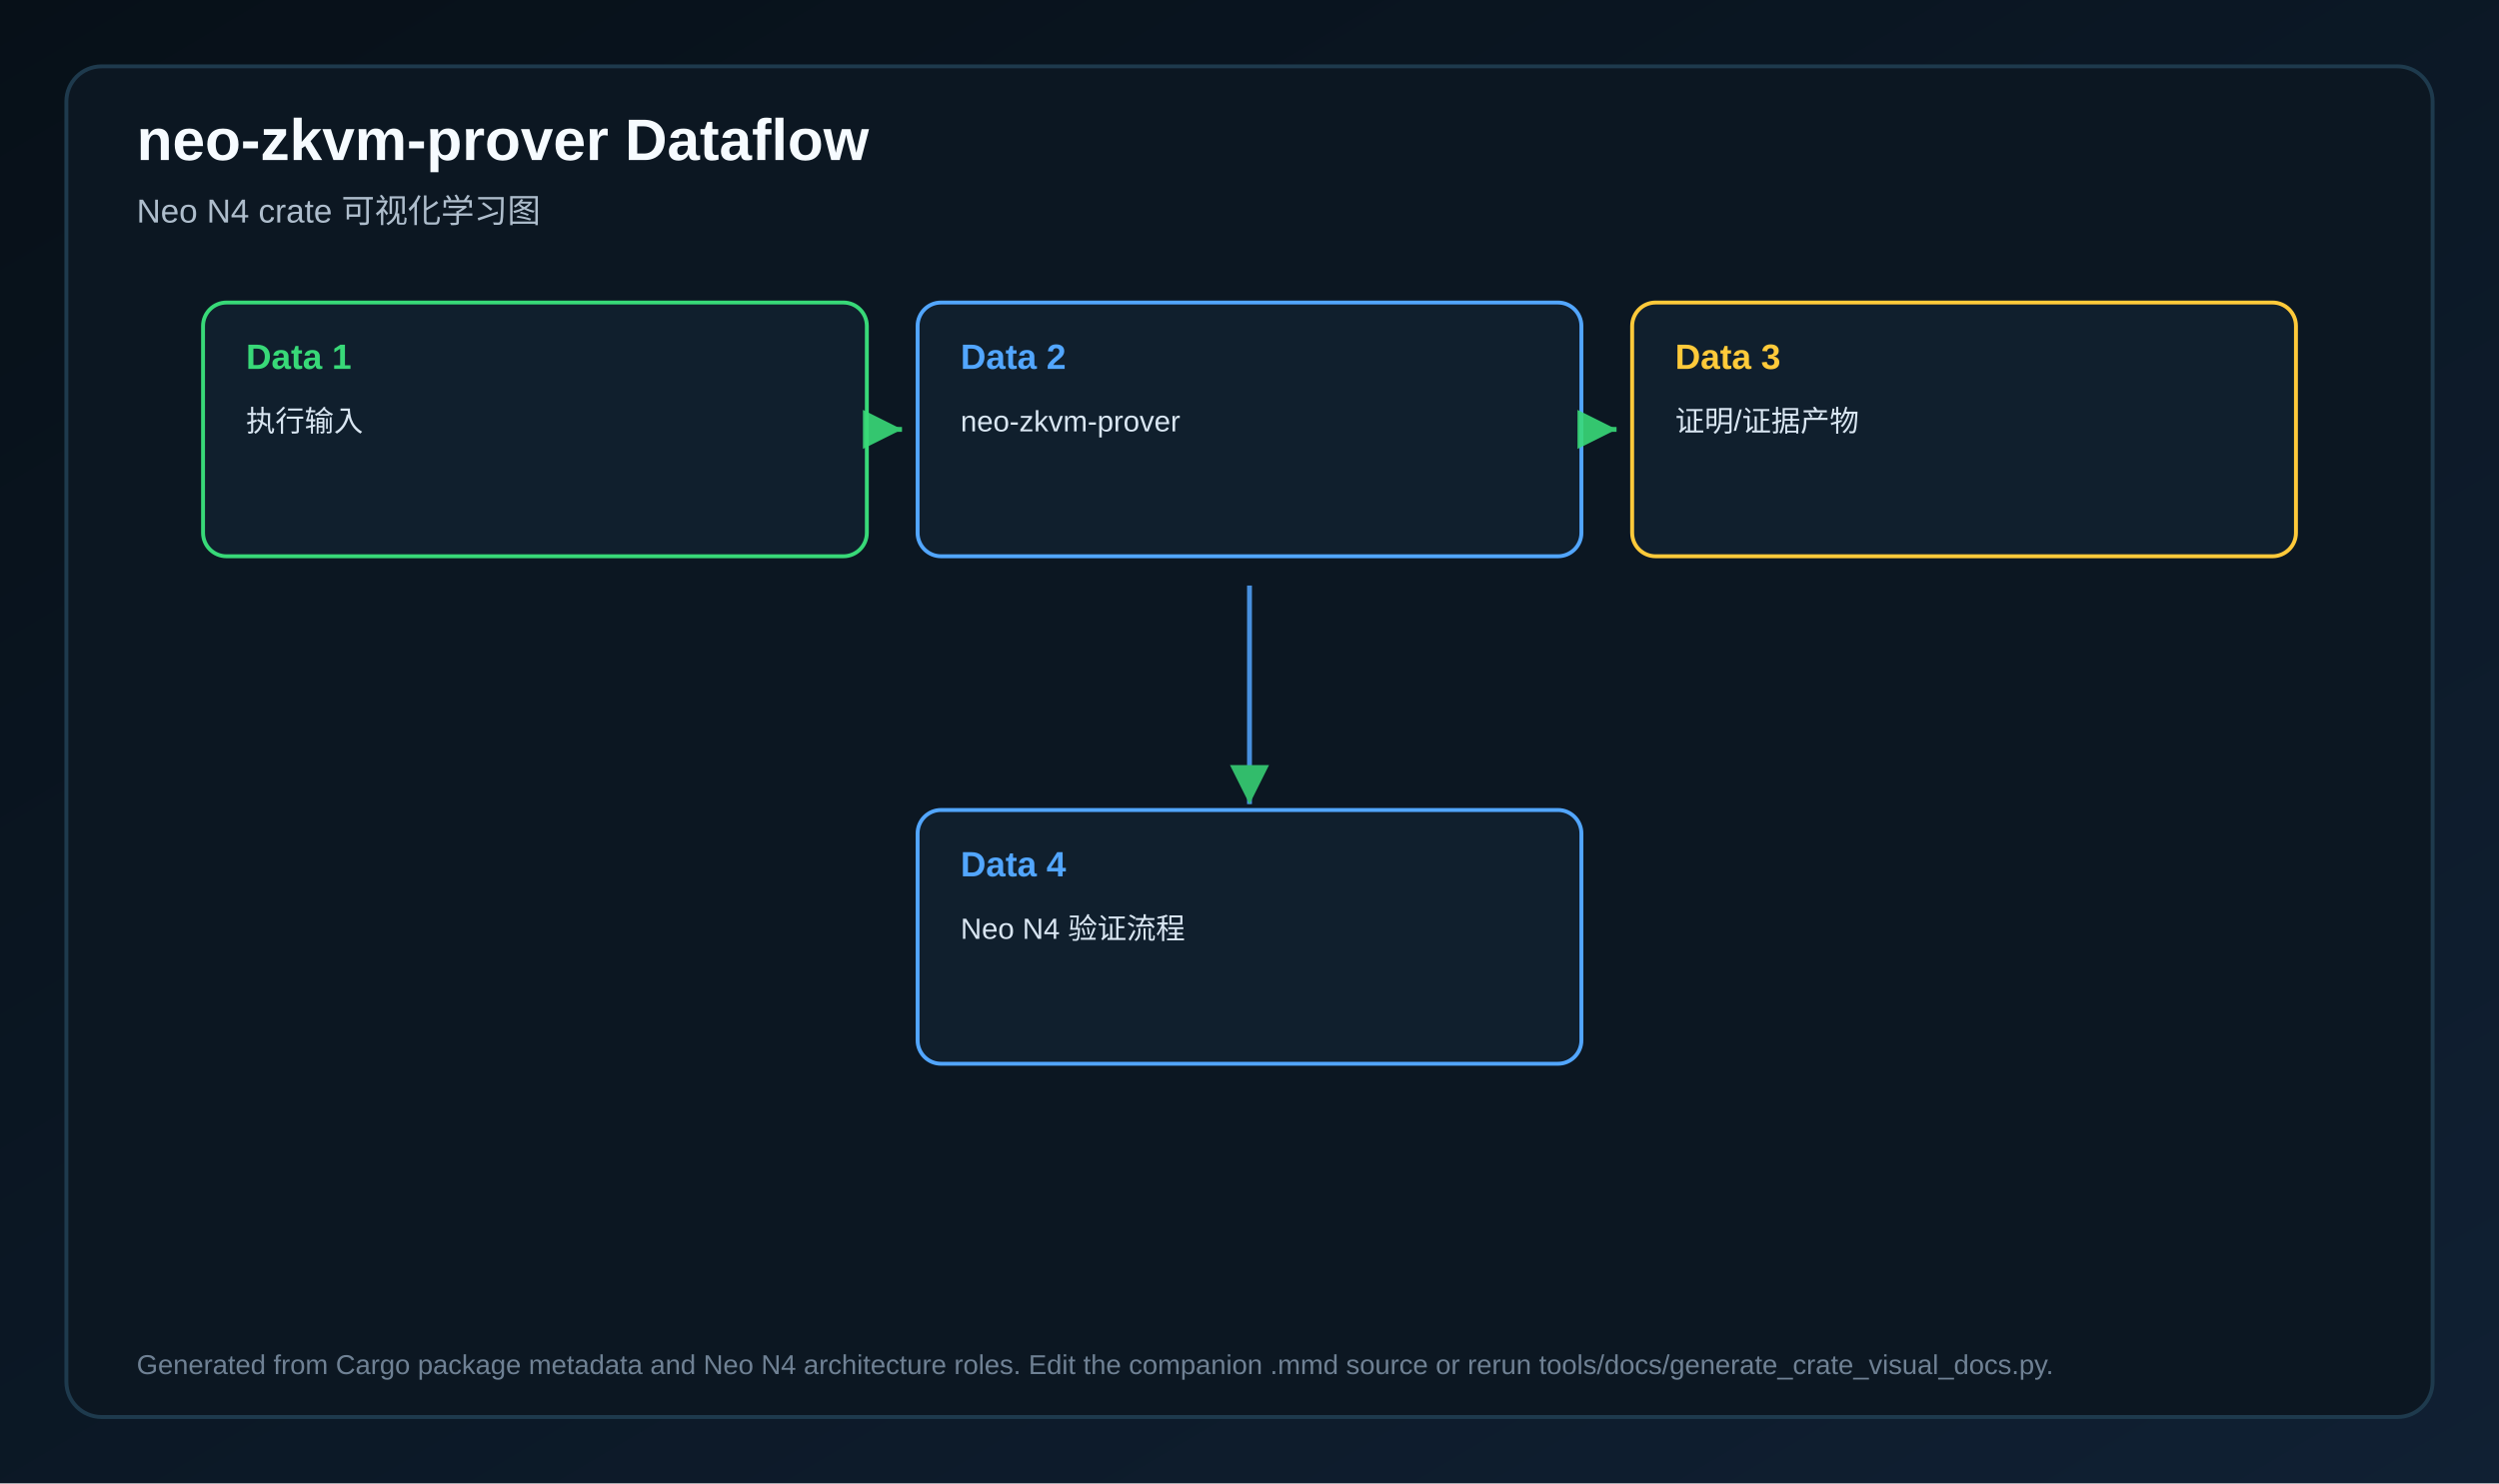
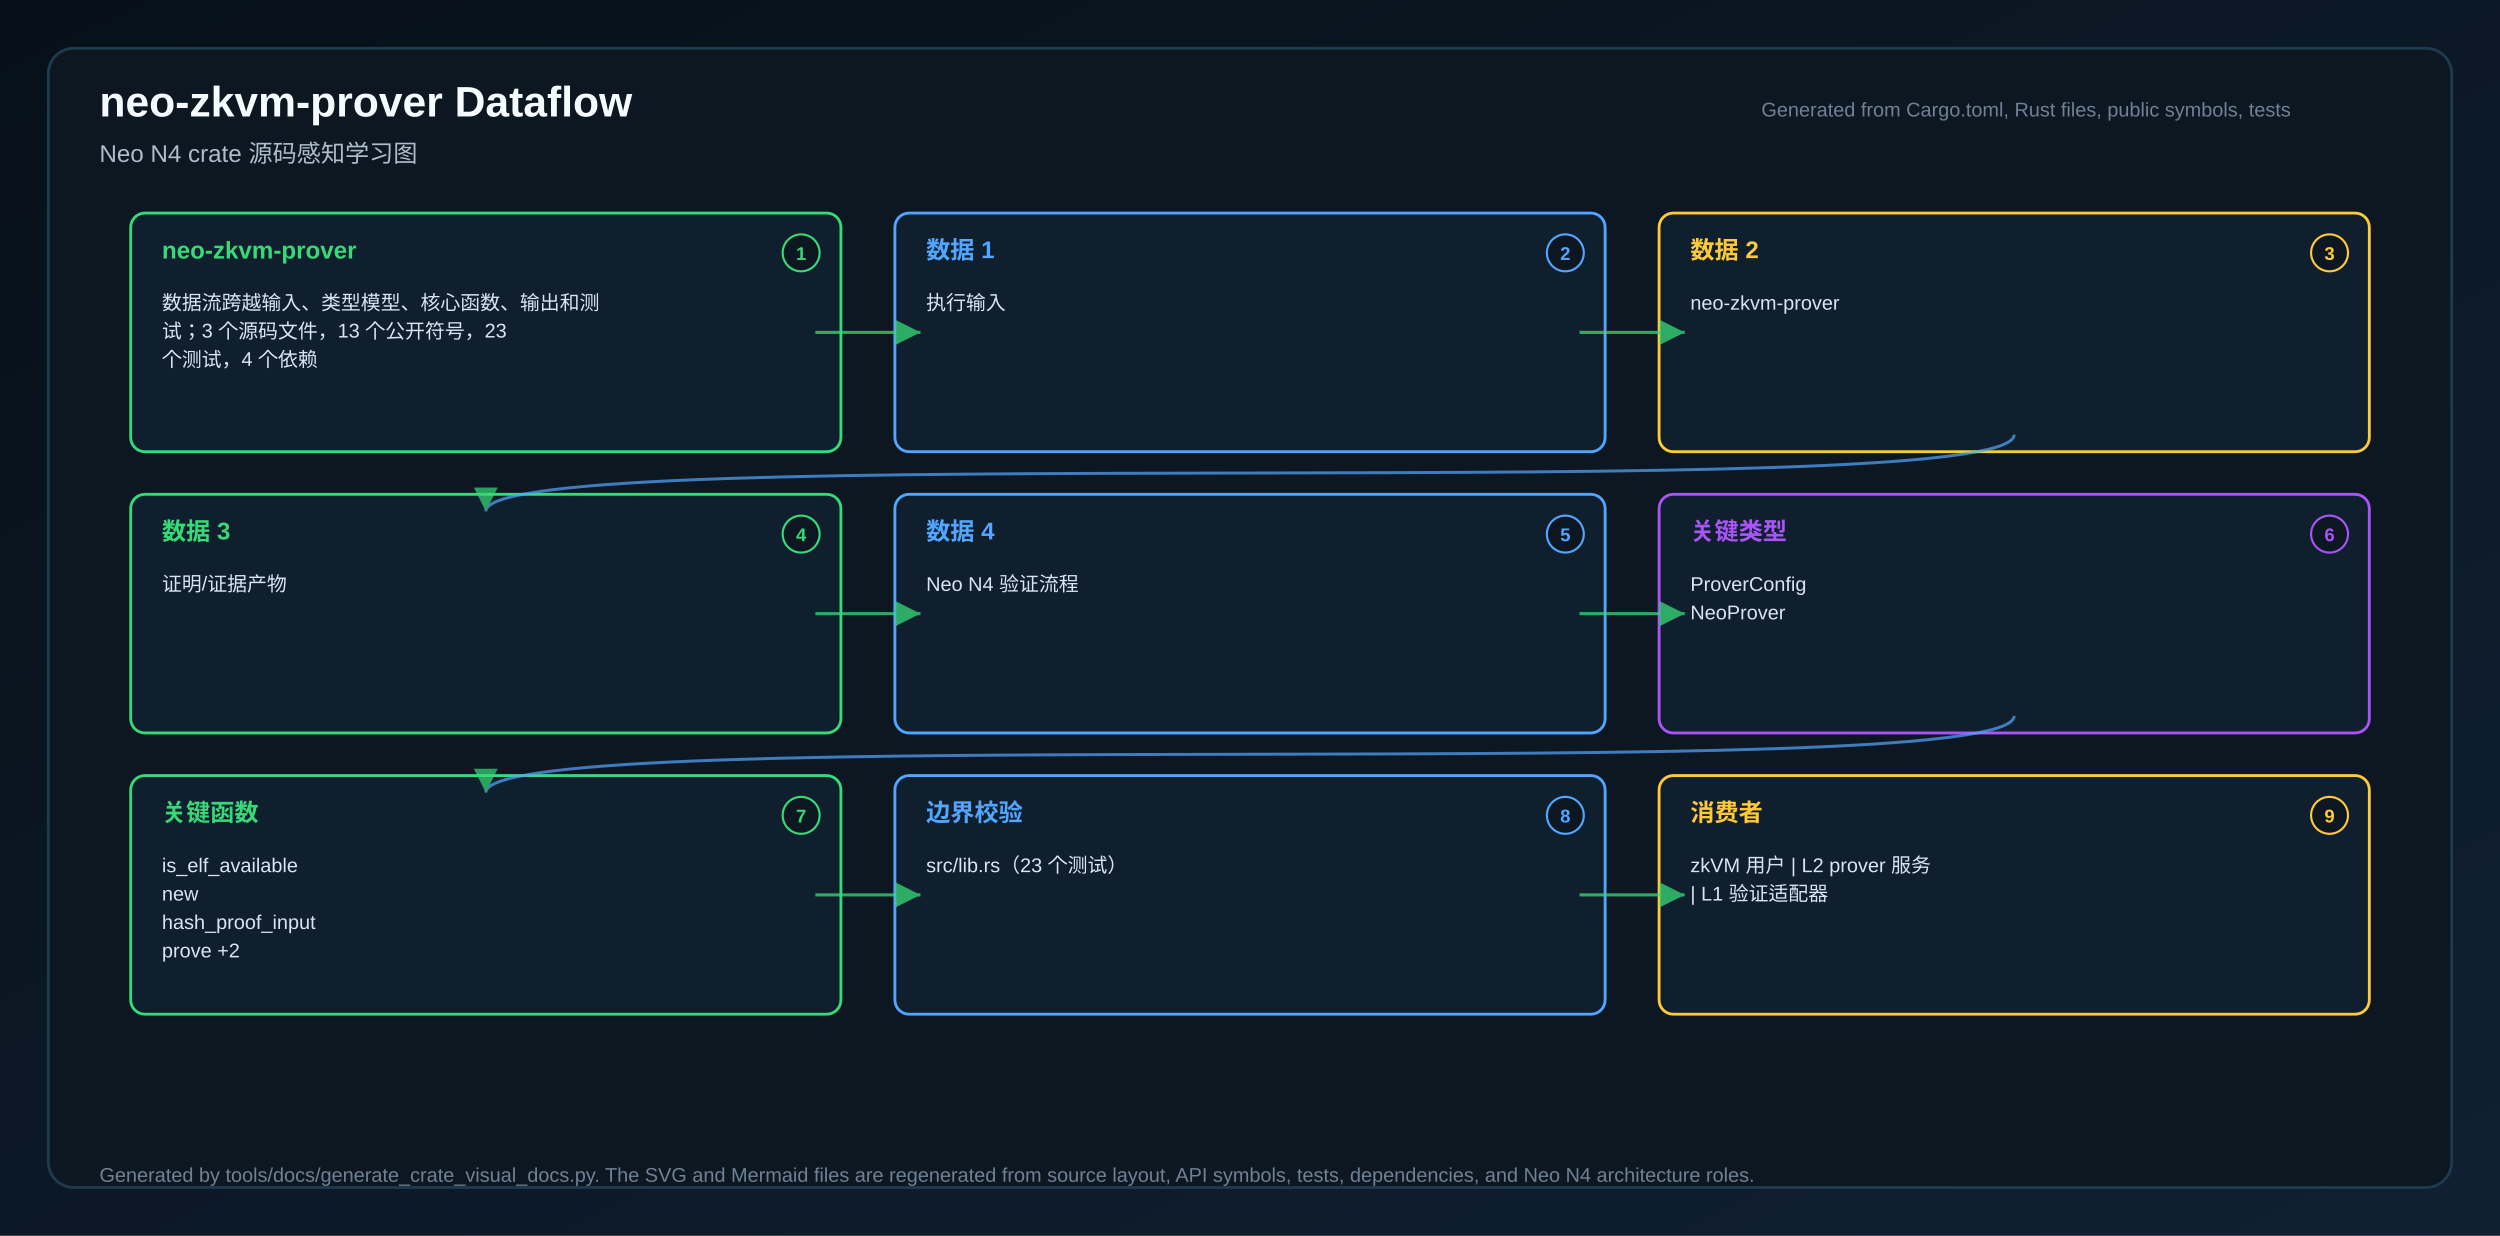
- <svg xmlns="http://www.w3.org/2000/svg" width="1280" height="760" viewBox="0 0 1280 760" role="img" aria-label="neo-zkvm-prover Dataflow">
+ <svg xmlns="http://www.w3.org/2000/svg" width="1760" height="870" viewBox="0 0 1760 870" role="img" aria-label="neo-zkvm-prover Dataflow">
  <defs>
    <linearGradient id="bg" x1="0" x2="1" y1="0" y2="1">
      <stop offset="0" stop-color="#071018" />
      <stop offset="1" stop-color="#102033" />
    </linearGradient>
    <marker id="arrow" markerWidth="12" markerHeight="12" refX="10" refY="6" orient="auto">
      <path d="M2,2 L10,6 L2,10 Z" fill="#38d978" />
    </marker>
  </defs>
-   <rect x="0" y="0" width="1280" height="760" fill="url(#bg)" />
-   <rect x="34" y="34" width="1212" height="692" rx="18" fill="#0c1722" stroke="#1e3a4d" stroke-width="2" />
+   <rect x="0" y="0" width="1760" height="870" fill="url(#bg)" />
+   <rect x="34" y="34" width="1692" height="802" rx="18" fill="#0c1722" stroke="#1e3a4d" stroke-width="2" />
  <text x="70" y="82" fill="#f6fbff" font-size="30" font-family="Segoe UI, Arial, sans-serif" font-weight="700">neo-zkvm-prover Dataflow</text>
-   <text x="70" y="114" fill="#aebdcc" font-size="17" font-family="Segoe UI, Arial, sans-serif">Neo N4 crate 可视化学习图</text>
-   <rect x="104" y="155" width="340" height="130" rx="12" fill="#101f2d" stroke="#38d978" stroke-width="2" />
-   <text x="126" y="189" fill="#38d978" font-size="18" font-family="Segoe UI, Arial, sans-serif" font-weight="700">Data 1</text>
-   <text x="126" y="221" fill="#d9e6f2" font-size="15" font-family="Segoe UI, Arial, sans-serif">执行输入</text>
-   <rect x="470" y="155" width="340" height="130" rx="12" fill="#101f2d" stroke="#52a6ff" stroke-width="2" />
-   <text x="492" y="189" fill="#52a6ff" font-size="18" font-family="Segoe UI, Arial, sans-serif" font-weight="700">Data 2</text>
-   <text x="492" y="221" fill="#d9e6f2" font-size="15" font-family="Segoe UI, Arial, sans-serif">neo-zkvm-prover</text>
-   <line x1="452" y1="220" x2="462" y2="220" stroke="#38d978" stroke-width="2.5" marker-end="url(#arrow)" opacity="0.9" />
-   <rect x="836" y="155" width="340" height="130" rx="12" fill="#101f2d" stroke="#ffca3a" stroke-width="2" />
-   <text x="858" y="189" fill="#ffca3a" font-size="18" font-family="Segoe UI, Arial, sans-serif" font-weight="700">Data 3</text>
-   <text x="858" y="221" fill="#d9e6f2" font-size="15" font-family="Segoe UI, Arial, sans-serif">证明/证据产物</text>
-   <line x1="818" y1="220" x2="828" y2="220" stroke="#38d978" stroke-width="2.5" marker-end="url(#arrow)" opacity="0.9" />
-   <rect x="470" y="415" width="340" height="130" rx="12" fill="#101f2d" stroke="#52a6ff" stroke-width="2" />
-   <text x="492" y="449" fill="#52a6ff" font-size="18" font-family="Segoe UI, Arial, sans-serif" font-weight="700">Data 4</text>
-   <text x="492" y="481" fill="#d9e6f2" font-size="15" font-family="Segoe UI, Arial, sans-serif">Neo N4 验证流程</text>
-   <path d="M640 300 C640 350 640 370 640 412" stroke="#52a6ff" stroke-width="2.5" fill="none" marker-end="url(#arrow)" opacity="0.85" />
-   <text x="70" y="704" fill="#6f8194" font-size="14" font-family="Segoe UI, Arial, sans-serif">Generated from Cargo package metadata and Neo N4 architecture roles. Edit the companion .mmd source or rerun tools/docs/generate_crate_visual_docs.py.</text>
+   <text x="70" y="114" fill="#aebdcc" font-size="17" font-family="Segoe UI, Arial, sans-serif">Neo N4 crate 源码感知学习图</text>
+   <text x="1240" y="82" fill="#6f8194" font-size="14" font-family="Segoe UI, Arial, sans-serif">Generated from Cargo.toml, Rust files, public symbols, tests</text>
+   <rect x="92" y="150" width="500" height="168" rx="10" fill="#101f2d" stroke="#38d978" stroke-width="2" />
+   <circle cx="564" cy="178" r="13" fill="#0c1722" stroke="#38d978" stroke-width="1.5" />
+   <text x="564" y="183" text-anchor="middle" fill="#38d978" font-size="13" font-family="Segoe UI, Arial, sans-serif" font-weight="700">1</text>
+   <text x="114" y="182" fill="#38d978" font-size="17" font-family="Segoe UI, Arial, sans-serif" font-weight="700">neo-zkvm-prover</text>
+   <text x="114" y="218" fill="#d9e6f2" font-size="14" font-family="Segoe UI, Arial, sans-serif">数据流跨越输入、类型模型、核心函数、输出和测</text>
+   <text x="114" y="238" fill="#d9e6f2" font-size="14" font-family="Segoe UI, Arial, sans-serif">试；3 个源码文件，13 个公开符号，23 </text>
+   <text x="114" y="258" fill="#d9e6f2" font-size="14" font-family="Segoe UI, Arial, sans-serif">个测试，4 个依赖</text>
+   <rect x="630" y="150" width="500" height="168" rx="10" fill="#101f2d" stroke="#52a6ff" stroke-width="2" />
+   <circle cx="1102" cy="178" r="13" fill="#0c1722" stroke="#52a6ff" stroke-width="1.5" />
+   <text x="1102" y="183" text-anchor="middle" fill="#52a6ff" font-size="13" font-family="Segoe UI, Arial, sans-serif" font-weight="700">2</text>
+   <text x="652" y="182" fill="#52a6ff" font-size="17" font-family="Segoe UI, Arial, sans-serif" font-weight="700">数据 1</text>
+   <text x="652" y="218" fill="#d9e6f2" font-size="14" font-family="Segoe UI, Arial, sans-serif">执行输入</text>
+   <rect x="1168" y="150" width="500" height="168" rx="10" fill="#101f2d" stroke="#ffca3a" stroke-width="2" />
+   <circle cx="1640" cy="178" r="13" fill="#0c1722" stroke="#ffca3a" stroke-width="1.5" />
+   <text x="1640" y="183" text-anchor="middle" fill="#ffca3a" font-size="13" font-family="Segoe UI, Arial, sans-serif" font-weight="700">3</text>
+   <text x="1190" y="182" fill="#ffca3a" font-size="17" font-family="Segoe UI, Arial, sans-serif" font-weight="700">数据 2</text>
+   <text x="1190" y="218" fill="#d9e6f2" font-size="14" font-family="Segoe UI, Arial, sans-serif">neo-zkvm-prover</text>
+   <rect x="92" y="348" width="500" height="168" rx="10" fill="#101f2d" stroke="#38d978" stroke-width="2" />
+   <circle cx="564" cy="376" r="13" fill="#0c1722" stroke="#38d978" stroke-width="1.5" />
+   <text x="564" y="381" text-anchor="middle" fill="#38d978" font-size="13" font-family="Segoe UI, Arial, sans-serif" font-weight="700">4</text>
+   <text x="114" y="380" fill="#38d978" font-size="17" font-family="Segoe UI, Arial, sans-serif" font-weight="700">数据 3</text>
+   <text x="114" y="416" fill="#d9e6f2" font-size="14" font-family="Segoe UI, Arial, sans-serif">证明/证据产物</text>
+   <rect x="630" y="348" width="500" height="168" rx="10" fill="#101f2d" stroke="#52a6ff" stroke-width="2" />
+   <circle cx="1102" cy="376" r="13" fill="#0c1722" stroke="#52a6ff" stroke-width="1.5" />
+   <text x="1102" y="381" text-anchor="middle" fill="#52a6ff" font-size="13" font-family="Segoe UI, Arial, sans-serif" font-weight="700">5</text>
+   <text x="652" y="380" fill="#52a6ff" font-size="17" font-family="Segoe UI, Arial, sans-serif" font-weight="700">数据 4</text>
+   <text x="652" y="416" fill="#d9e6f2" font-size="14" font-family="Segoe UI, Arial, sans-serif">Neo N4 验证流程</text>
+   <rect x="1168" y="348" width="500" height="168" rx="10" fill="#101f2d" stroke="#a855f7" stroke-width="2" />
+   <circle cx="1640" cy="376" r="13" fill="#0c1722" stroke="#a855f7" stroke-width="1.5" />
+   <text x="1640" y="381" text-anchor="middle" fill="#a855f7" font-size="13" font-family="Segoe UI, Arial, sans-serif" font-weight="700">6</text>
+   <text x="1190" y="380" fill="#a855f7" font-size="17" font-family="Segoe UI, Arial, sans-serif" font-weight="700">关键类型</text>
+   <text x="1190" y="416" fill="#d9e6f2" font-size="14" font-family="Segoe UI, Arial, sans-serif">ProverConfig</text>
+   <text x="1190" y="436" fill="#d9e6f2" font-size="14" font-family="Segoe UI, Arial, sans-serif">NeoProver</text>
+   <rect x="92" y="546" width="500" height="168" rx="10" fill="#101f2d" stroke="#38d978" stroke-width="2" />
+   <circle cx="564" cy="574" r="13" fill="#0c1722" stroke="#38d978" stroke-width="1.5" />
+   <text x="564" y="579" text-anchor="middle" fill="#38d978" font-size="13" font-family="Segoe UI, Arial, sans-serif" font-weight="700">7</text>
+   <text x="114" y="578" fill="#38d978" font-size="17" font-family="Segoe UI, Arial, sans-serif" font-weight="700">关键函数</text>
+   <text x="114" y="614" fill="#d9e6f2" font-size="14" font-family="Segoe UI, Arial, sans-serif">is_elf_available</text>
+   <text x="114" y="634" fill="#d9e6f2" font-size="14" font-family="Segoe UI, Arial, sans-serif">new</text>
+   <text x="114" y="654" fill="#d9e6f2" font-size="14" font-family="Segoe UI, Arial, sans-serif">hash_proof_input</text>
+   <text x="114" y="674" fill="#d9e6f2" font-size="14" font-family="Segoe UI, Arial, sans-serif">prove +2</text>
+   <rect x="630" y="546" width="500" height="168" rx="10" fill="#101f2d" stroke="#52a6ff" stroke-width="2" />
+   <circle cx="1102" cy="574" r="13" fill="#0c1722" stroke="#52a6ff" stroke-width="1.5" />
+   <text x="1102" y="579" text-anchor="middle" fill="#52a6ff" font-size="13" font-family="Segoe UI, Arial, sans-serif" font-weight="700">8</text>
+   <text x="652" y="578" fill="#52a6ff" font-size="17" font-family="Segoe UI, Arial, sans-serif" font-weight="700">边界校验</text>
+   <text x="652" y="614" fill="#d9e6f2" font-size="14" font-family="Segoe UI, Arial, sans-serif">src/lib.rs（23 个测试）</text>
+   <rect x="1168" y="546" width="500" height="168" rx="10" fill="#101f2d" stroke="#ffca3a" stroke-width="2" />
+   <circle cx="1640" cy="574" r="13" fill="#0c1722" stroke="#ffca3a" stroke-width="1.5" />
+   <text x="1640" y="579" text-anchor="middle" fill="#ffca3a" font-size="13" font-family="Segoe UI, Arial, sans-serif" font-weight="700">9</text>
+   <text x="1190" y="578" fill="#ffca3a" font-size="17" font-family="Segoe UI, Arial, sans-serif" font-weight="700">消费者</text>
+   <text x="1190" y="614" fill="#d9e6f2" font-size="14" font-family="Segoe UI, Arial, sans-serif">zkVM 用户 | L2 prover 服务</text>
+   <text x="1190" y="634" fill="#d9e6f2" font-size="14" font-family="Segoe UI, Arial, sans-serif"> | L1 验证适配器</text>
+   <line x1="574" y1="234" x2="648" y2="234" stroke="#38d978" stroke-width="2.2" marker-end="url(#arrow)" opacity="0.75" />
+   <line x1="1112" y1="234" x2="1186" y2="234" stroke="#38d978" stroke-width="2.2" marker-end="url(#arrow)" opacity="0.75" />
+   <line x1="574" y1="432" x2="648" y2="432" stroke="#38d978" stroke-width="2.2" marker-end="url(#arrow)" opacity="0.75" />
+   <line x1="1112" y1="432" x2="1186" y2="432" stroke="#38d978" stroke-width="2.2" marker-end="url(#arrow)" opacity="0.75" />
+   <line x1="574" y1="630" x2="648" y2="630" stroke="#38d978" stroke-width="2.2" marker-end="url(#arrow)" opacity="0.75" />
+   <line x1="1112" y1="630" x2="1186" y2="630" stroke="#38d978" stroke-width="2.2" marker-end="url(#arrow)" opacity="0.75" />
+   <path d="M1418 306 C1418 358, 342 308, 342 360" stroke="#52a6ff" stroke-width="2.1" fill="none" marker-end="url(#arrow)" opacity="0.7" />
+   <path d="M1418 504 C1418 556, 342 506, 342 558" stroke="#52a6ff" stroke-width="2.1" fill="none" marker-end="url(#arrow)" opacity="0.7" />
+   <text x="70" y="832" fill="#6f8194" font-size="14" font-family="Segoe UI, Arial, sans-serif">Generated by tools/docs/generate_crate_visual_docs.py. The SVG and Mermaid files are regenerated from source layout, API symbols, tests, dependencies, and Neo N4 architecture roles.</text>
</svg>
